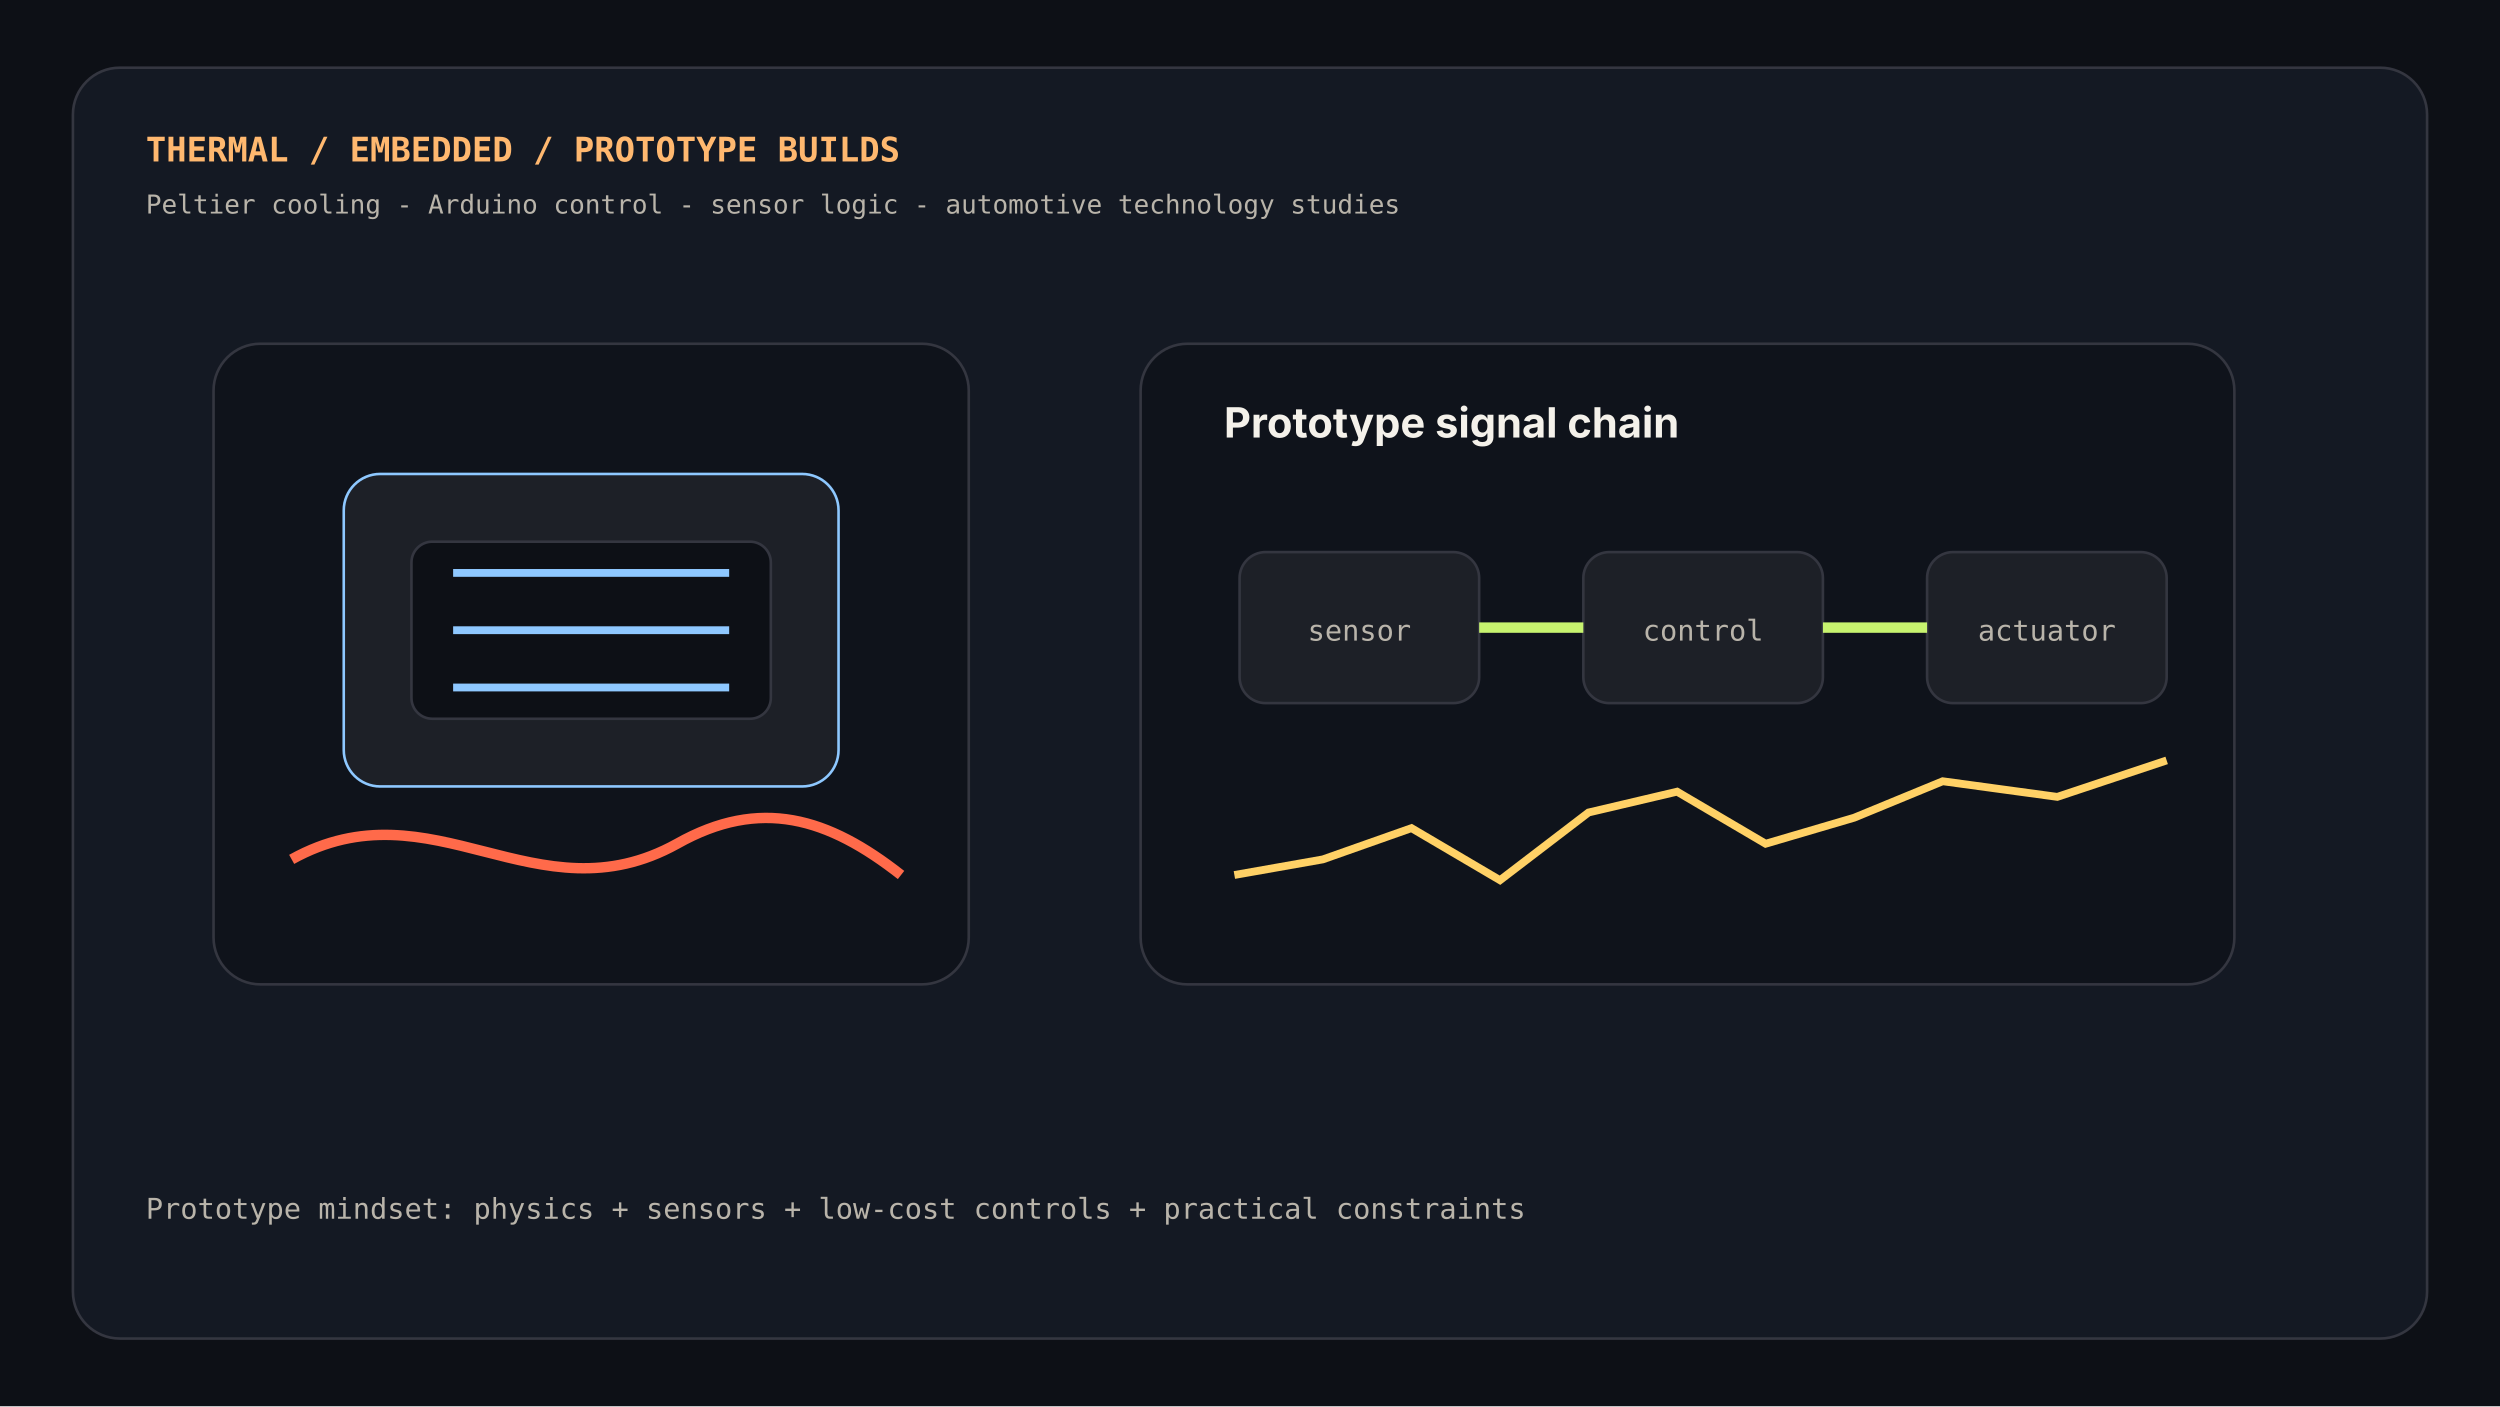
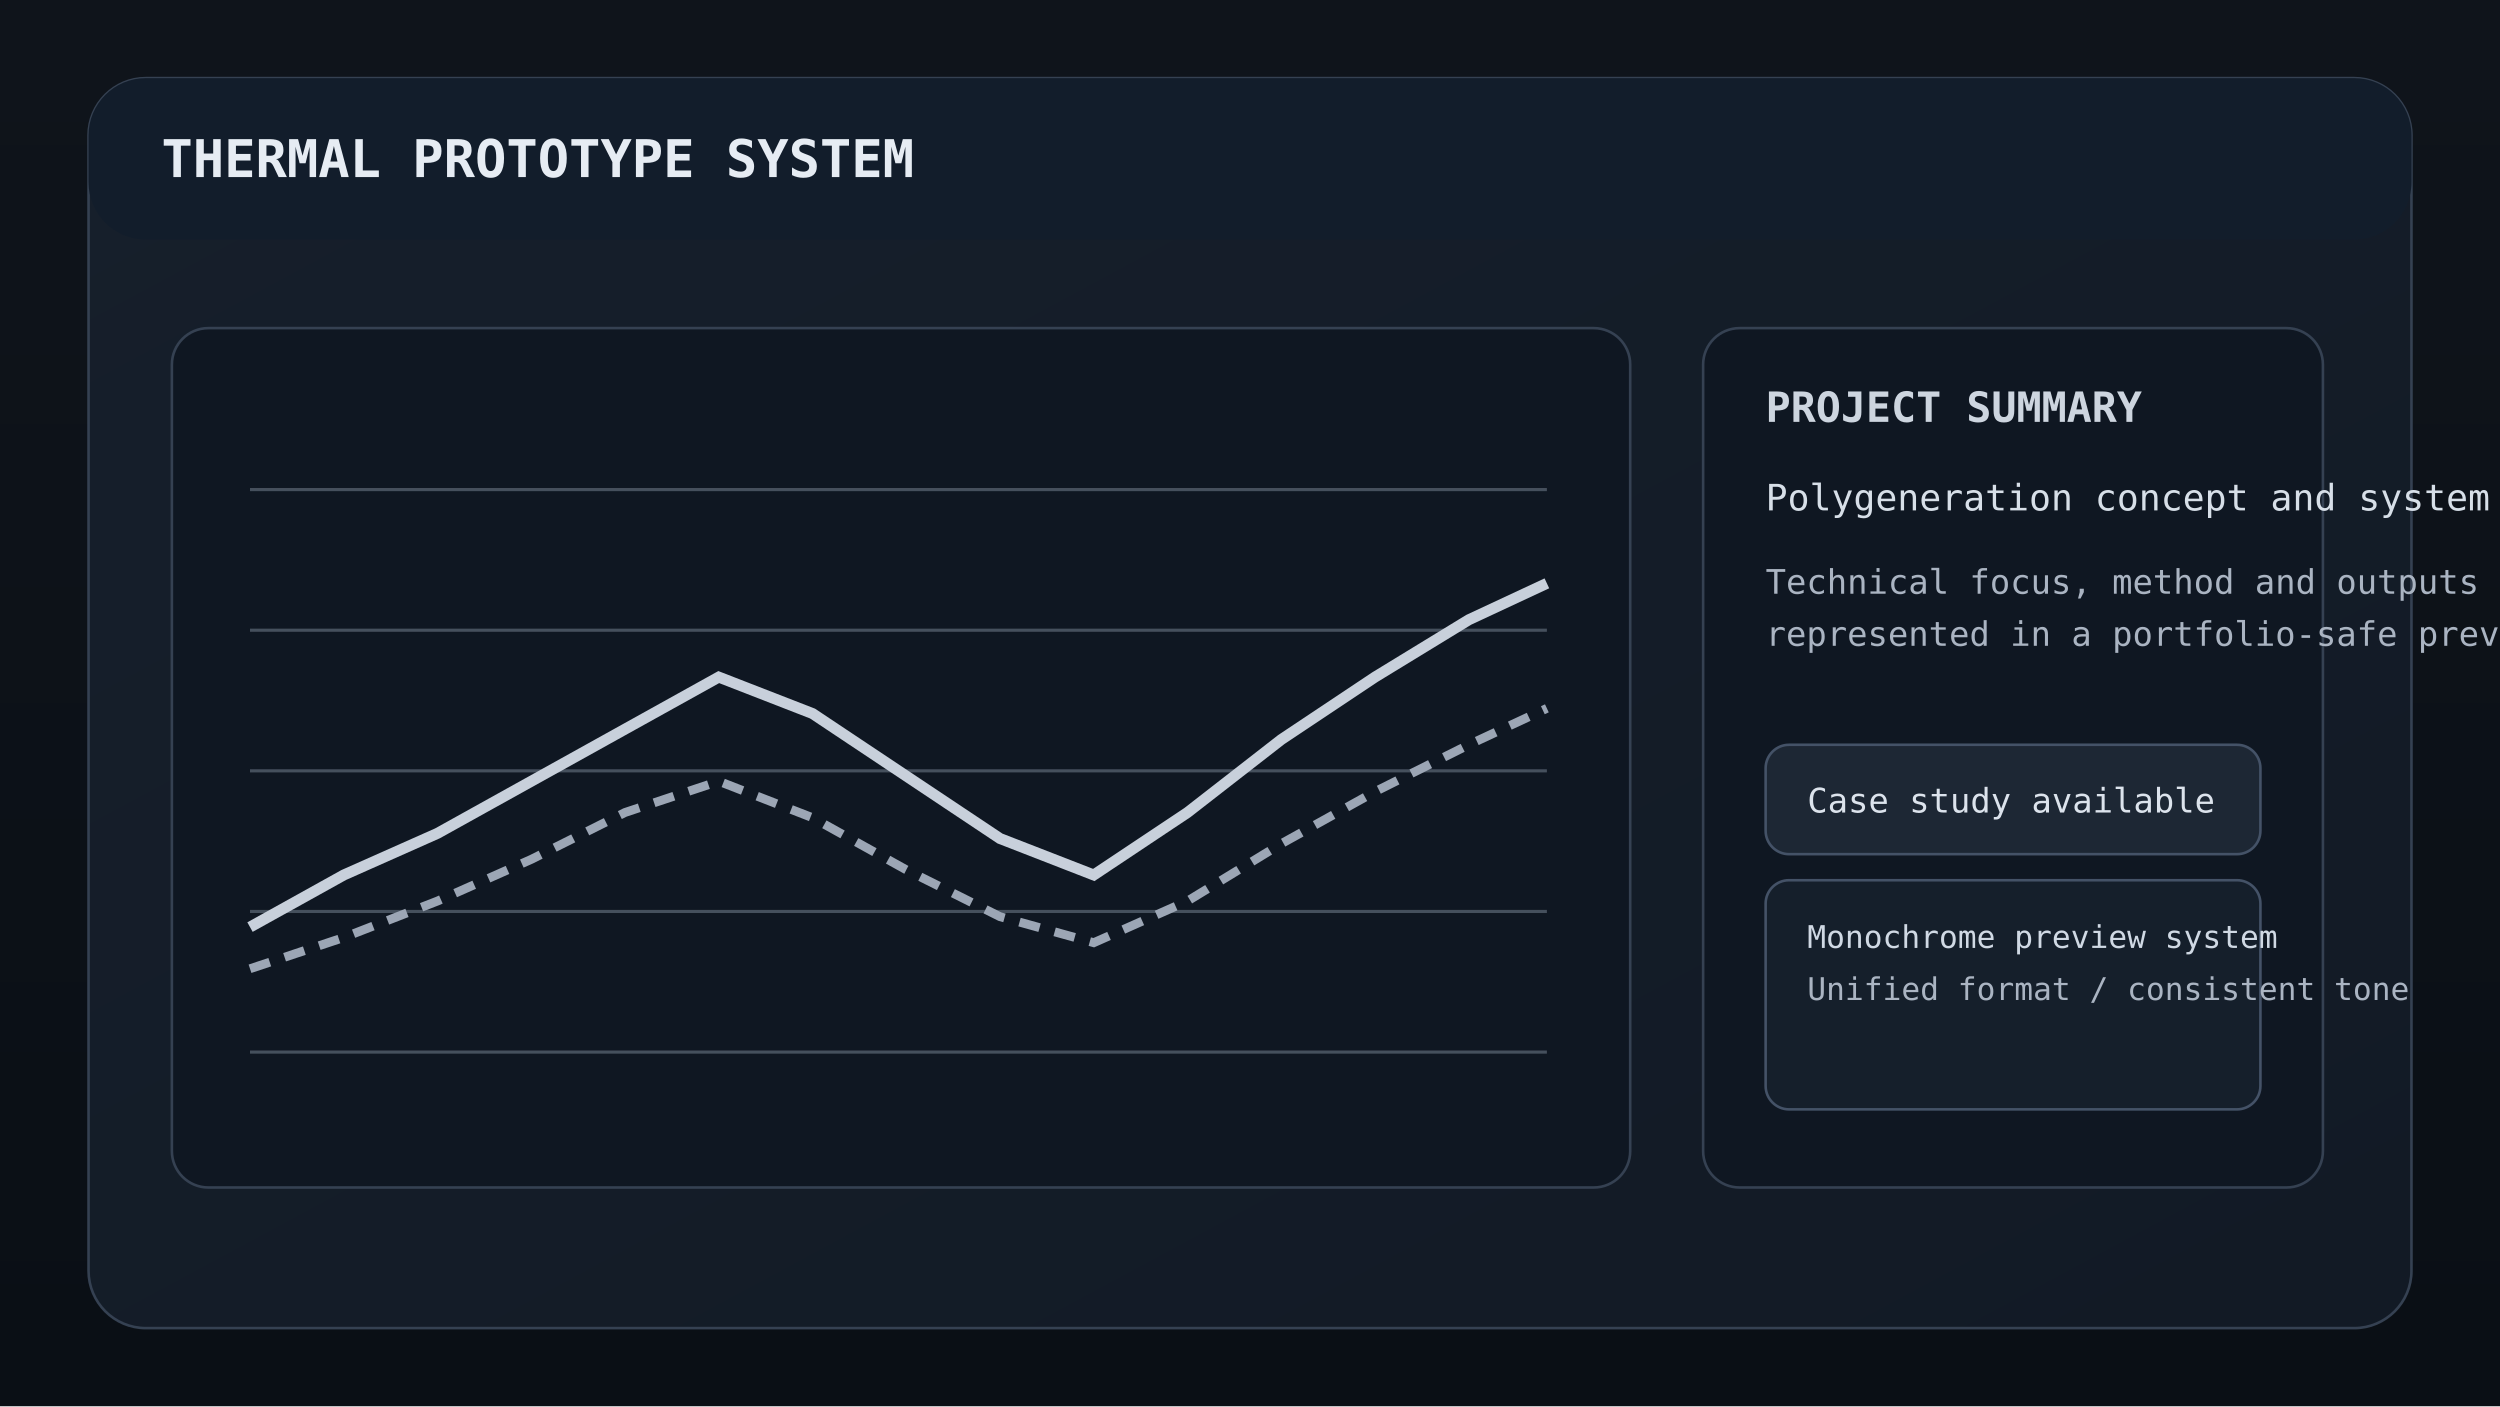
- <svg xmlns="http://www.w3.org/2000/svg" viewBox="0 0 960 540" role="img" aria-label="Thermal prototype and embedded systems visual">
-   <rect width="960" height="540" fill="#0d1016" />
-   <rect x="28" y="26" width="904" height="488" rx="18" fill="#141923" stroke="#343640" />
-   <text x="56" y="62" fill="#ffb86f" font-family="ui-monospace,monospace" font-size="13" font-weight="700">THERMAL / EMBEDDED / PROTOTYPE BUILDS</text>
-   <text x="56" y="82" fill="#b9b4aa" font-family="ui-monospace,monospace" font-size="10">Peltier cooling - Arduino control - sensor logic - automotive technology studies</text>
-   <rect x="82" y="132" width="290" height="246" rx="18" fill="#0f131b" stroke="#343640" />
-   <rect x="132" y="182" width="190" height="120" rx="14" fill="#1d2027" stroke="#8ec8ff" />
-   <rect x="158" y="208" width="138" height="68" rx="8" fill="#0d1016" stroke="#343640" />
-   <g stroke="#8ec8ff" stroke-width="3">
-     <line x1="174" y1="220" x2="280" y2="220" />
-     <line x1="174" y1="242" x2="280" y2="242" />
-     <line x1="174" y1="264" x2="280" y2="264" />
+ <svg xmlns="http://www.w3.org/2000/svg" viewBox="0 0 960 540" role="img" aria-label="Polygeneration concept and system sizing">
+   <defs>
+     <linearGradient id="bg" x1="0" y1="0" x2="0" y2="1">
+       <stop offset="0" stop-color="#0f141b" />
+       <stop offset="1" stop-color="#0a0f15" />
+     </linearGradient>
+     <linearGradient id="panel" x1="0" y1="0" x2="1" y2="1">
+       <stop offset="0" stop-color="#161f2b" />
+       <stop offset="1" stop-color="#121a25" />
+     </linearGradient>
+   </defs>
+   <rect width="960" height="540" fill="url(#bg)" />
+   <rect x="34" y="30" width="892" height="480" rx="22" fill="url(#panel)" stroke="#354152" />
+   <rect x="34" y="30" width="892" height="62" rx="22" fill="#121d2b" />
+   <text x="62" y="68" fill="#e6ecf3" font-family="ui-monospace, SFMono-Regular, Menlo, monospace" font-size="20" font-weight="700">THERMAL PROTOTYPE SYSTEM</text>
+   <rect x="66" y="126" width="560" height="330" rx="14" fill="#0f1722" stroke="#354152" />
+   <g stroke="#5d6876" stroke-width="1.2" opacity="0.7">
+     <line x1="96" y1="404" x2="594" y2="404" />
+     <line x1="96" y1="350" x2="594" y2="350" />
+     <line x1="96" y1="296" x2="594" y2="296" />
+     <line x1="96" y1="242" x2="594" y2="242" />
+     <line x1="96" y1="188" x2="594" y2="188" />
  </g>
-   <path d="M112 330 C166 300 206 354 260 324 C292 306 318 314 346 336" fill="none" stroke="#ff6a4a" stroke-width="4" />
-   <rect x="438" y="132" width="420" height="246" rx="18" fill="#0f131b" stroke="#343640" />
-   <text x="470" y="168" fill="#f4f1ea" font-family="Inter,Arial,sans-serif" font-size="16" font-weight="700">Prototype signal chain</text>
-   <g fill="#1d2027" stroke="#343640">
-     <rect x="476" y="212" width="92" height="58" rx="10" />
-     <rect x="608" y="212" width="92" height="58" rx="10" />
-     <rect x="740" y="212" width="92" height="58" rx="10" />
-   </g>
-   <g font-family="ui-monospace,monospace" font-size="11" fill="#b9b4aa" text-anchor="middle">
-     <text x="522" y="246">sensor</text>
-     <text x="654" y="246">control</text>
-     <text x="786" y="246">actuator</text>
-   </g>
-   <g stroke="#c7f36f" stroke-width="4">
-     <line x1="568" y1="241" x2="608" y2="241" />
-     <line x1="700" y1="241" x2="740" y2="241" />
-   </g>
-   <polyline points="474,336 508,330 542,318 576,338 610,312 644,304 678,324 712,314 746,300 790,306 832,292" fill="none" stroke="#ffd166" stroke-width="3" />
-   <text x="56" y="468" fill="#b9b4aa" font-family="ui-monospace,monospace" font-size="11">Prototype mindset: physics + sensors + low-cost controls + practical constraints</text>
+   <polyline points="96,356 132,336 168,320 204,300 240,280 276,260 312,274 348,298 384,322 420,336 456,312 492,284 528,260 564,238 594,224" fill="none" stroke="#c8d0db" stroke-width="4.2" />
+   <polyline points="96,372 132,360 168,346 204,330 240,312 276,300 312,314 348,334 384,352 420,362 456,346 492,324 528,304 564,286 594,272" fill="none" stroke="#9ca6b5" stroke-width="3.4" stroke-dasharray="8 6" />
+   <rect x="654" y="126" width="238" height="330" rx="14" fill="#0f1722" stroke="#354152" />
+   <text x="678" y="162" fill="#cdd5df" font-family="ui-monospace,monospace" font-size="16" font-weight="700">PROJECT SUMMARY</text>
+   <text x="678" y="196" fill="#d7dfe8" font-family="ui-monospace,monospace" font-size="14">Polygeneration concept and system sizing</text>
+   <text x="678" y="228" fill="#aab4c2" font-family="ui-monospace,monospace" font-size="13">Technical focus, method and outputs</text>
+   <text x="678" y="248" fill="#aab4c2" font-family="ui-monospace,monospace" font-size="13">represented in a portfolio-safe preview</text>
+   <rect x="678" y="286" width="190" height="42" rx="9" fill="#1d2734" stroke="#445267" />
+   <text x="694" y="312" fill="#dce3ec" font-family="ui-monospace,monospace" font-size="13">Case study available</text>
+   <rect x="678" y="338" width="190" height="88" rx="9" fill="#151f2b" stroke="#445267" />
+   <text x="694" y="364" fill="#d0d9e4" font-family="ui-monospace,monospace" font-size="12">Monochrome preview system</text>
+   <text x="694" y="384" fill="#aab4c2" font-family="ui-monospace,monospace" font-size="12">Unified format / consistent tone</text>
</svg>
